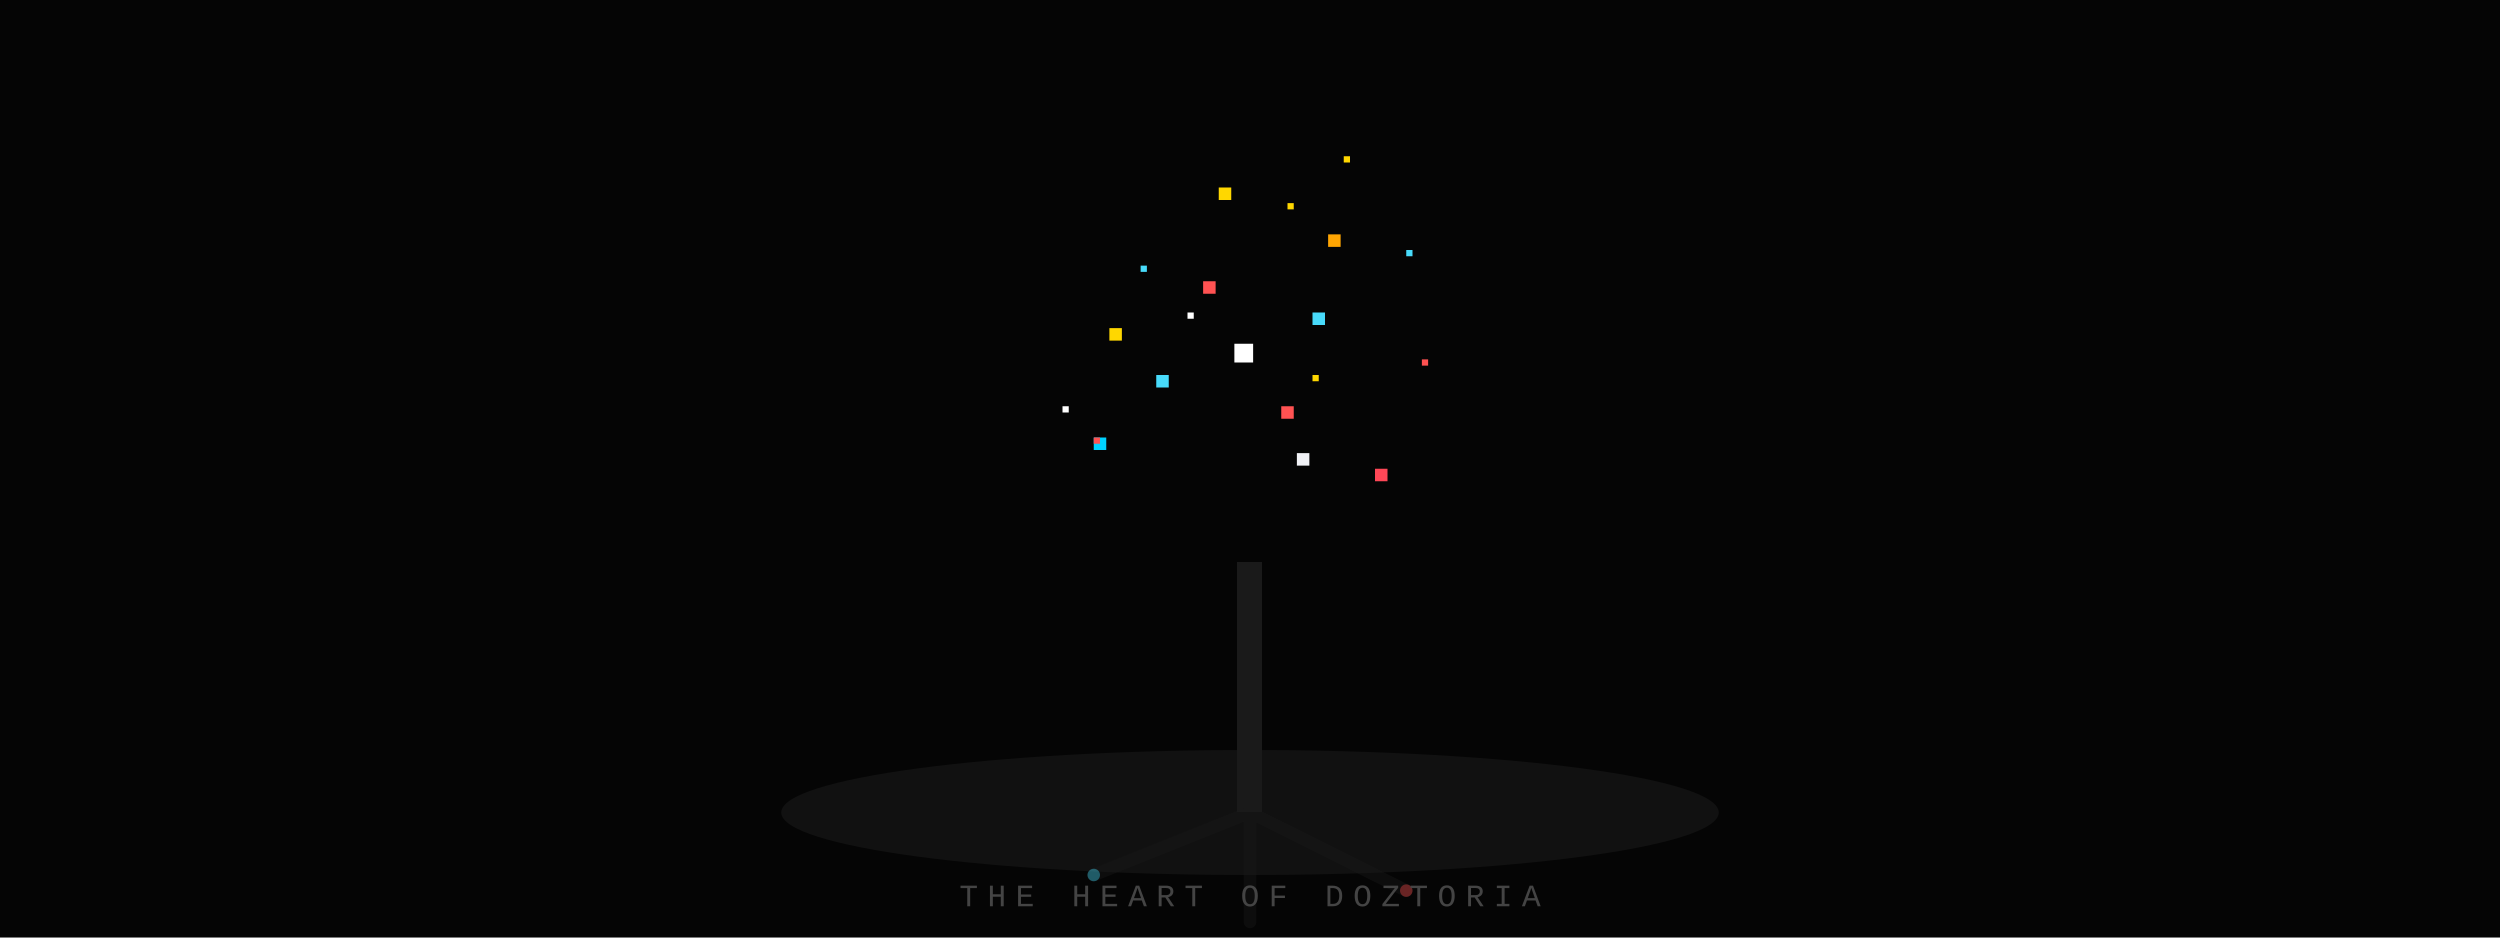
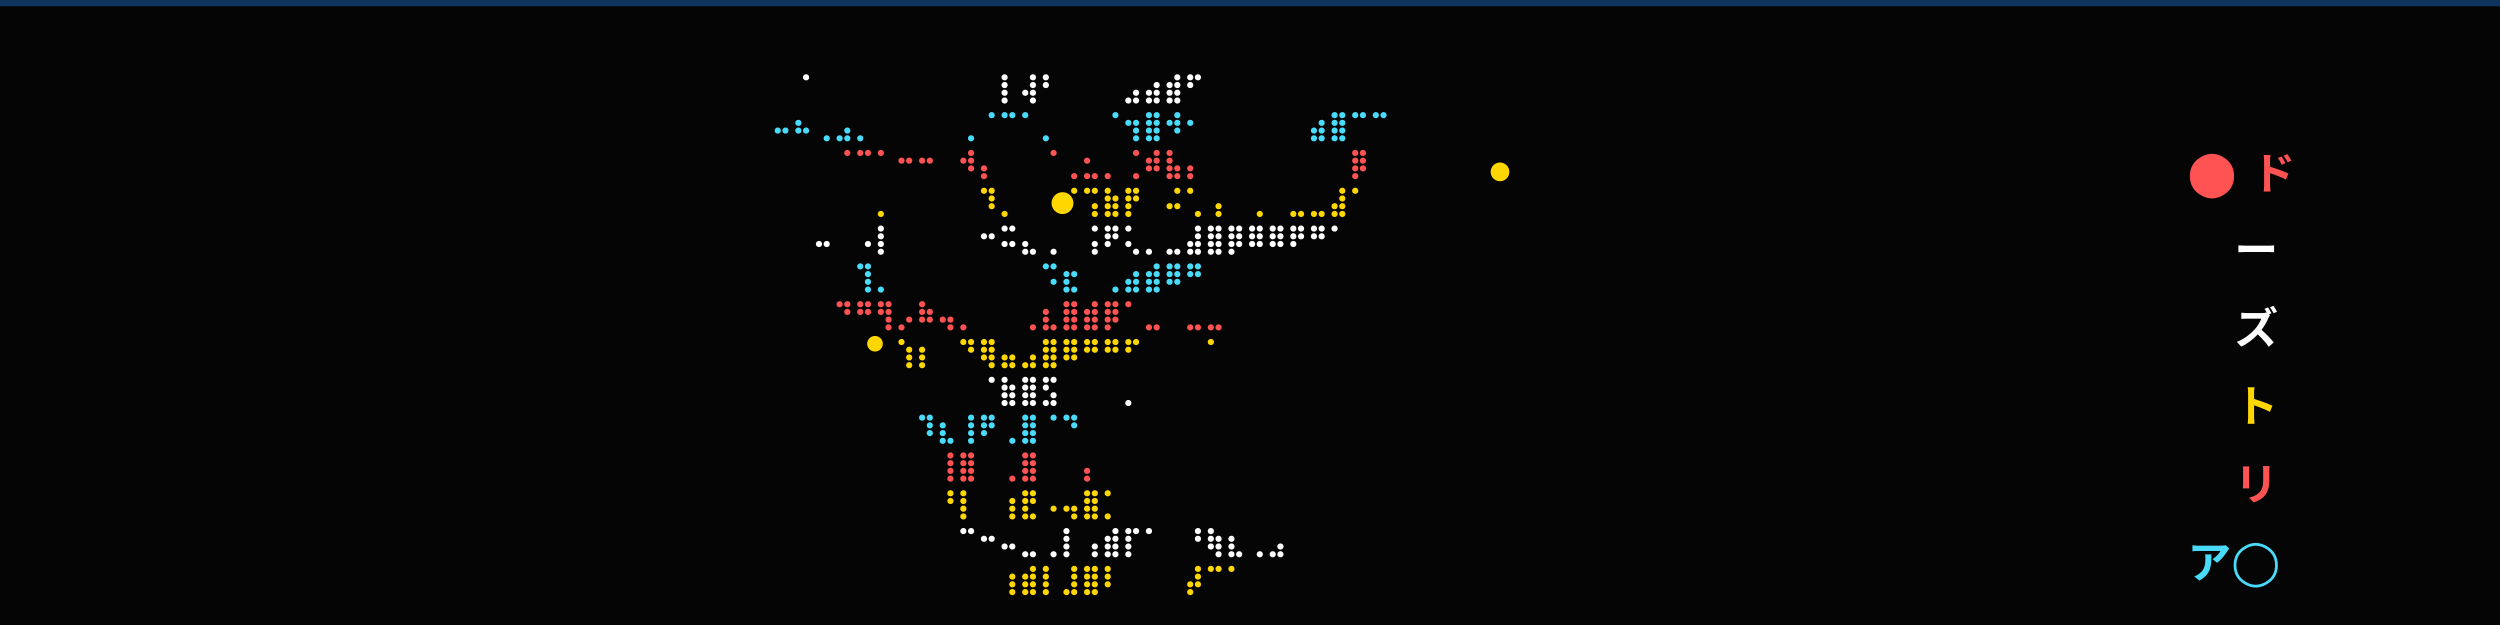
- <svg xmlns="http://www.w3.org/2000/svg" fill="none" viewBox="0 0 800 300" width="800" height="300">
+ <svg xmlns="http://www.w3.org/2000/svg" fill="none" viewBox="0 0 800 200" width="800" height="200">
  <defs>
    <style>
      /*  */
-       .pixel-art { shape-rendering: crispEdges; }
+       .ascii-font { 
+         font-family: 'Courier New', monospace; 
+         font-size: 11px; 
+         font-weight: bold;
+         white-space: pre;
+       }
      
-       /* Animasi Pijar Pohon (Glow) */
-       @keyframes treeGlow {
-         0%, 100% { filter: drop-shadow(0 0 2px rgba(255,255,255,0.3)); opacity: 0.8; }
-         50% { filter: drop-shadow(0 0 8px rgba(255,255,255,0.6)); opacity: 1; }
+       /* Animasi Bernapas */
+       @keyframes breathe {
+         0%, 100% { opacity: 0.6; filter: drop-shadow(0 0 2px rgba(255,255,255,0.2)); }
+         50% { opacity: 1; filter: drop-shadow(0 0 5px rgba(255,215,0,0.5)); }
      }

-       /* Animasi Partikel Jatuh (Spora/Daun Cahaya) */
-       @keyframes sporeFall {
-         0% { transform: translateY(0) translateX(0); opacity: 0; }
-         20% { opacity: 1; }
-         100% { transform: translateY(100px) translateX(20px); opacity: 0; }
+       /* Animasi Golden Apple */
+       @keyframes appleGlow {
+         0%, 100% { transform: scale(1); filter: brightness(1); }
+         50% { transform: scale(1.2); filter: brightness(1.5) drop-shadow(0 0 5px #FFD700); }
      }

-       /* Animasi Akar Bergetar Halus */
-       @keyframes rootHum {
-         0%, 100% { transform: scale(1); }
-         50% { transform: scale(1.02); }
-       }
- 
-       .tree-core { animation: treeGlow 4s ease-in-out infinite; }
-       .spore { animation: sporeFall 6s linear infinite; }
-       .roots { animation: rootHum 5s ease-in-out infinite; transform-origin: center bottom; }
+       .tree-group { animation: breathe 4s ease-in-out infinite; }
+       .apple { animation: appleGlow 3s ease-in-out infinite; }
+       
+       /* Warna Karakter */
+       .w { fill: #ffffff; } /* Putih */
+       .r { fill: #FF5252; } /* Merah */
+       .b { fill: #48dbfb; } /* Biru */
+       .g { fill: #FFD700; } /* Emas */
      /*  */
    </style>
-     <rect id="p-gold" width="2" height="2" fill="#FFD700" />
-     <rect id="p-blue" width="2" height="2" fill="#48dbfb" />
-     <rect id="p-red" width="2" height="2" fill="#FF5252" />
-     <rect id="p-white" width="2" height="2" fill="#FFFFFF" />
  </defs>
  <rect width="100%" height="100%" fill="#050505" />
-   <ellipse cx="400" cy="260" rx="150" ry="20" fill="#ffffff" fill-opacity="0.05" />
-   <g class="tree-core">
-     <rect x="396" y="180" width="8" height="80" fill="#1a1a1a" class="pixel-art" />
-     <g transform="translate(400, 160)">
-       <rect x="-30" y="-40" width="4" height="4" fill="#48dbfb" />
-       <rect x="-50" y="-20" width="4" height="4" fill="#00d2ff" />
-       <rect x="20" y="-60" width="4" height="4" fill="#48dbfb" />
-       <rect x="10" y="-30" width="4" height="4" fill="#FF5252" />
-       <rect x="40" y="-10" width="4" height="4" fill="#ff4757" />
-       <rect x="-15" y="-70" width="4" height="4" fill="#FF5252" />
-       <rect x="-10" y="-100" width="4" height="4" fill="#FFD700" />
-       <rect x="25" y="-85" width="4" height="4" fill="#ffa502" />
-       <rect x="-45" y="-55" width="4" height="4" fill="#FFD700" />
-       <rect x="-5" y="-50" width="6" height="6" fill="#FFFFFF" />
-       <rect x="15" y="-15" width="4" height="4" fill="#f1f2f6" />
-       <use href="#p-gold" x="12" y="-95" />
-       <use href="#p-blue" x="-35" y="-75" />
-       <use href="#p-red" x="55" y="-45" />
-       <use href="#p-white" x="-60" y="-30" />
-       <use href="#p-gold" x="30" y="-110" />
-     </g>
+   <rect width="800" height="2" fill="#0f3460" />
+   <g class="tree-group" transform="translate(240, 20)">
+     <text x="0" y="0" class="ascii-font">
+       <tspan x="0" dy="1.1em" class="w">⠀⠀⠈⠀⠀⠀⠀⠀⠀⠀⠀⠀⡇⢼⠃⠀⠀⠀⣠⣴⣾⠋⠀⠀⠀</tspan>
+       <tspan x="0" dy="1.1em" class="b">⠀⠤⠦⢀⣠⡀⠀⠀⠀⠀⢀⠈⠉⠁⡀⠀⠀⠈⢲⣿⠺⠂⠀⠀⠀⠀⠀⣴⣿⠉⠉</tspan>
+       <tspan x="0" dy="1.1em" class="r">⠀⠀⠀⠀⠈⠉⠁⠒⠒⠀⠺⡄⠀⠀⠈⢀⣂⡀⢈⠾⣧⡄⠀⠀⠀⠀⠀⠀⠀⡿</tspan>
+       <tspan x="0" dy="1.1em" class="g">⠀⠀⠀⠀⠀⠀⡀⠀⠀⠀⠀⠹⡀⠀⠀⠈⢩⣷⡟⠀⠬⢁⢠⠀⢀⠀⣀⣀⣼⠁</tspan>
+       <tspan x="0" dy="1.1em" class="w">⠀⠀⠀⠤⠀⠠⡇⠀⠀⠀⠀⠒⠭⣄⢀⠀⢨⠟⢅⡀⣀⣼⣿⡿⠿⠿⠟⠛⠁</tspan>
+       <tspan x="0" dy="1.1em" class="b">⠀⠀⠀⠀⠀⢹⡀⠀⠀⠀⠀⠀⠀⠀⠩⣖⠀⢀⣴⣾⠿⠛⠀⠀⠀⠀⠀⠀⠀</tspan>
+       <tspan x="0" dy="1.1em" class="r">⠀⠀⠀⠀⠙⠛⢻⡠⠷⢤⡀⠀⠀⢀⣆⣿⣾⡿⠁⣀ ⣀⣀⠀⠀⠀⠀⠀⠀</tspan>
+       <tspan x="0" dy="1.1em" class="g">⠀⠀⠀⠀⠀⠀⠀⢱⡆⠀⠙⢿⣤⣠⣿⠿⠛⠛⠋⠀⠀⠀⠁⠀⠀⠀⠀⠀</tspan>
+       <tspan x="0" dy="1.1em" class="w">⠀⠀⠀⠀⠀⠀⠀⠀⠀⠀⠀⠈⣷⣿⣫⠀⠀⠀⡀⠀⠀⠀⠀⠀⠀⠀⠀⠀</tspan>
+       <tspan x="0" dy="1.1em" class="b">⠀⠀⠀⠀⠀⠀⠀⠀⠹⣆⢸⠟⢀⣿⠈⠙⠀⠀⠀⠀⠀⠀⠀⠀⠀⠀⠀⠀</tspan>
+       <tspan x="0" dy="1.1em" class="r">⠀⠀⠀⠀⠀⠀⠀⠀⠀⢸⣿⠀⢀⣿⠀⠀⡄⠀⠀⠀⠀⠀⠀⠀⠀⠀⠀⠀</tspan>
+       <tspan x="0" dy="1.1em" class="g">⠀⠀⠀⠀⠀⠀⠀⠀⠀⠘⡇⠀⢰⣟⠠⢤⣿⡁⠀⠀⠀⠀⠀⠀⠀⠀⠀⠀</tspan>
+       <tspan x="0" dy="1.1em" class="w">⠀⠀⠀⠀⠀⠀⠀⠀⠀⠀⠉⠒⠤⣀⢀⡇⢠⣾⡏⠁⠀⠘⢷⣆⢀⣠⠀⠀</tspan>
+       <tspan x="0" dy="1.1em" class="g">⠀⠀⠀⠀⠀⠀⠀⠀⠀⠀⠀⠀⢰⣾⡇⣸⣿⠇⠀⠀⠀⡼⠉⠁⠀⠀</tspan>
+     </text>
  </g>
-   <g class="roots" opacity="0.4">
-     <path d="M400 260 L350 280 M400 260 L450 285 M400 260 L400 295" stroke="#1a1a1a" stroke-width="4" stroke-linecap="round" />
-     <circle cx="350" cy="280" r="2" fill="#48dbfb" />
-     <circle cx="450" cy="285" r="2" fill="#FF5252" />
+   <g class="apple">
+     <circle cx="340" cy="65" r="3.5" fill="#FFD700" />
+     <circle cx="480" cy="55" r="3" fill="#FFD700" />
+     <circle cx="280" cy="110" r="2.5" fill="#FFD700" />
  </g>
-   <g class="spore" style="animation-delay: 0s;">
-     <use href="#p-white" x="380" y="100" />
+   <g font-family="sans-serif" font-size="14" font-weight="bold">
+     <text x="700" y="60" fill="#FF5252">⬤ ド</text>
+     <text x="715" y="85" fill="#ffffff">ー</text>
+     <text x="715" y="110" fill="#ffffff">ズ</text>
+     <text x="715" y="135" fill="#FFD700">ト</text>
+     <text x="715" y="160" fill="#FF5252">リ</text>
+     <text x="700" y="185" fill="#48dbfb">ア◯</text>
  </g>
-   <g class="spore" style="animation-delay: 2s;">
-     <use href="#p-gold" x="420" y="120" />
-   </g>
-   <g class="spore" style="animation-delay: 4s;">
-     <use href="#p-blue" x="450" y="80" />
-   </g>
-   <g class="spore" style="animation-delay: 1s;">
-     <use href="#p-red" x="350" y="140" />
-   </g>
-   <text x="400" y="290" text-anchor="middle" font-family="Courier New, monospace" font-size="10" fill="#444" letter-spacing="3">THE HEART OF DOZTORIA</text>
</svg>
